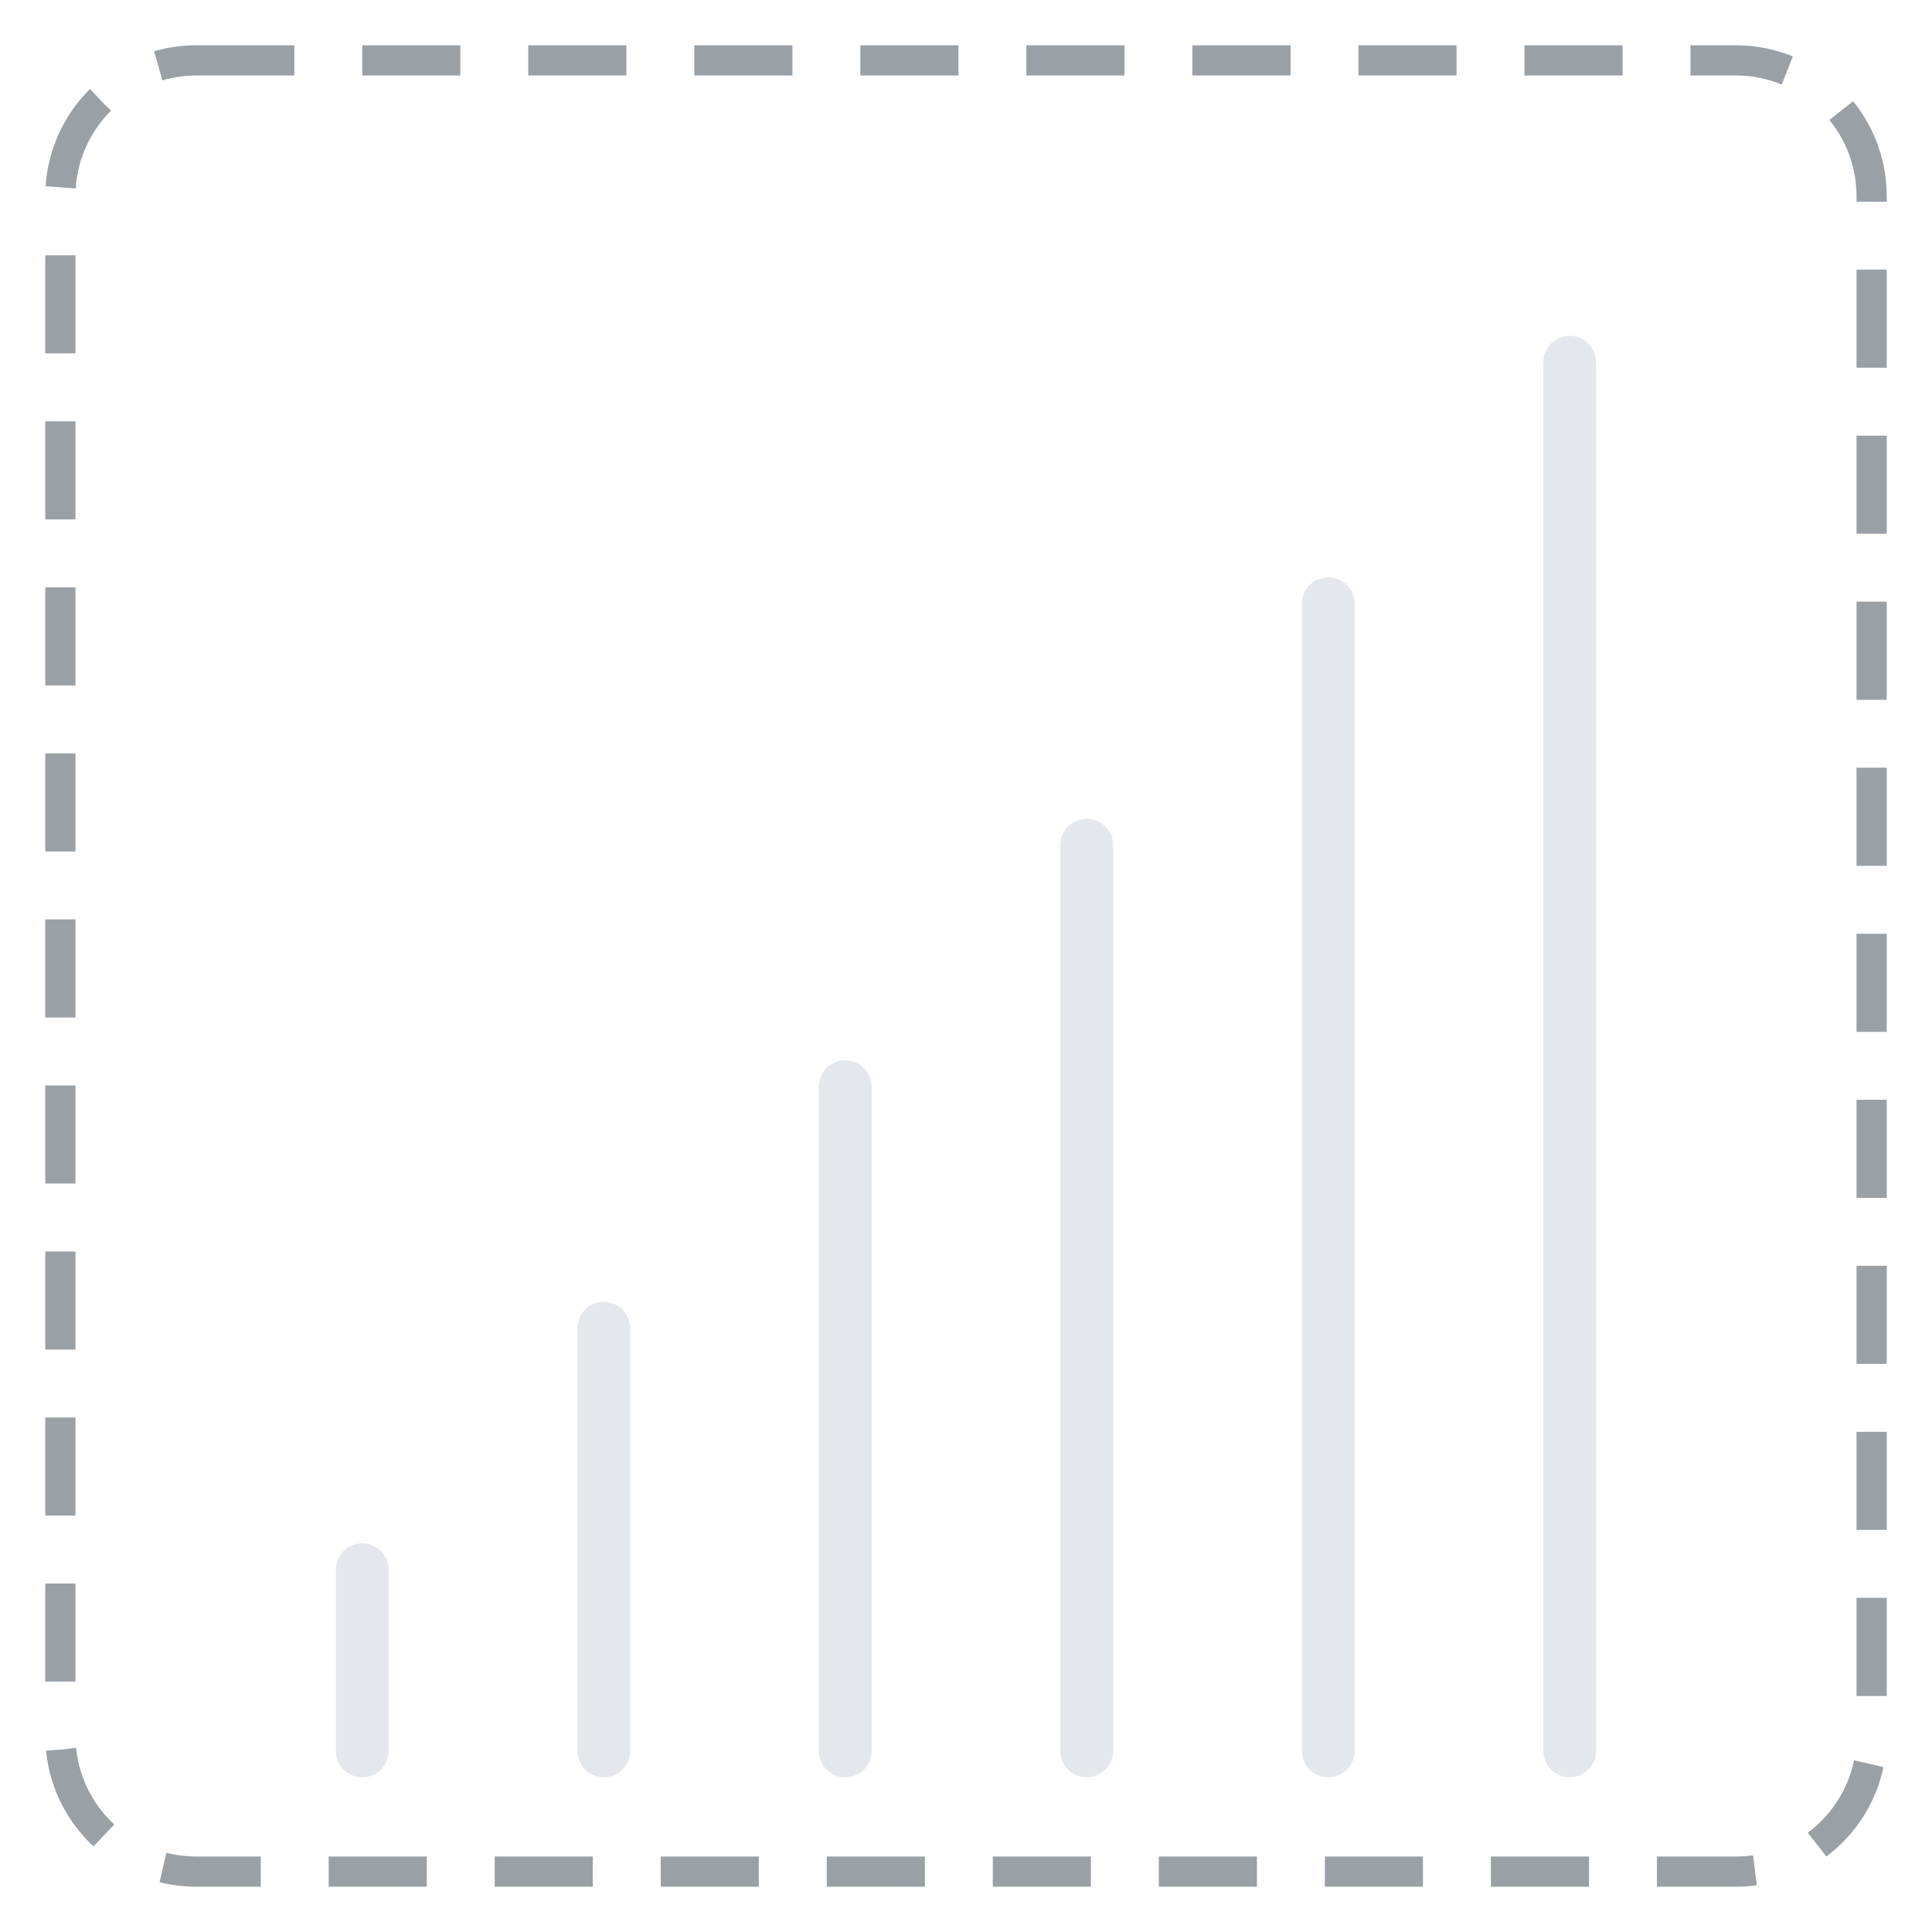
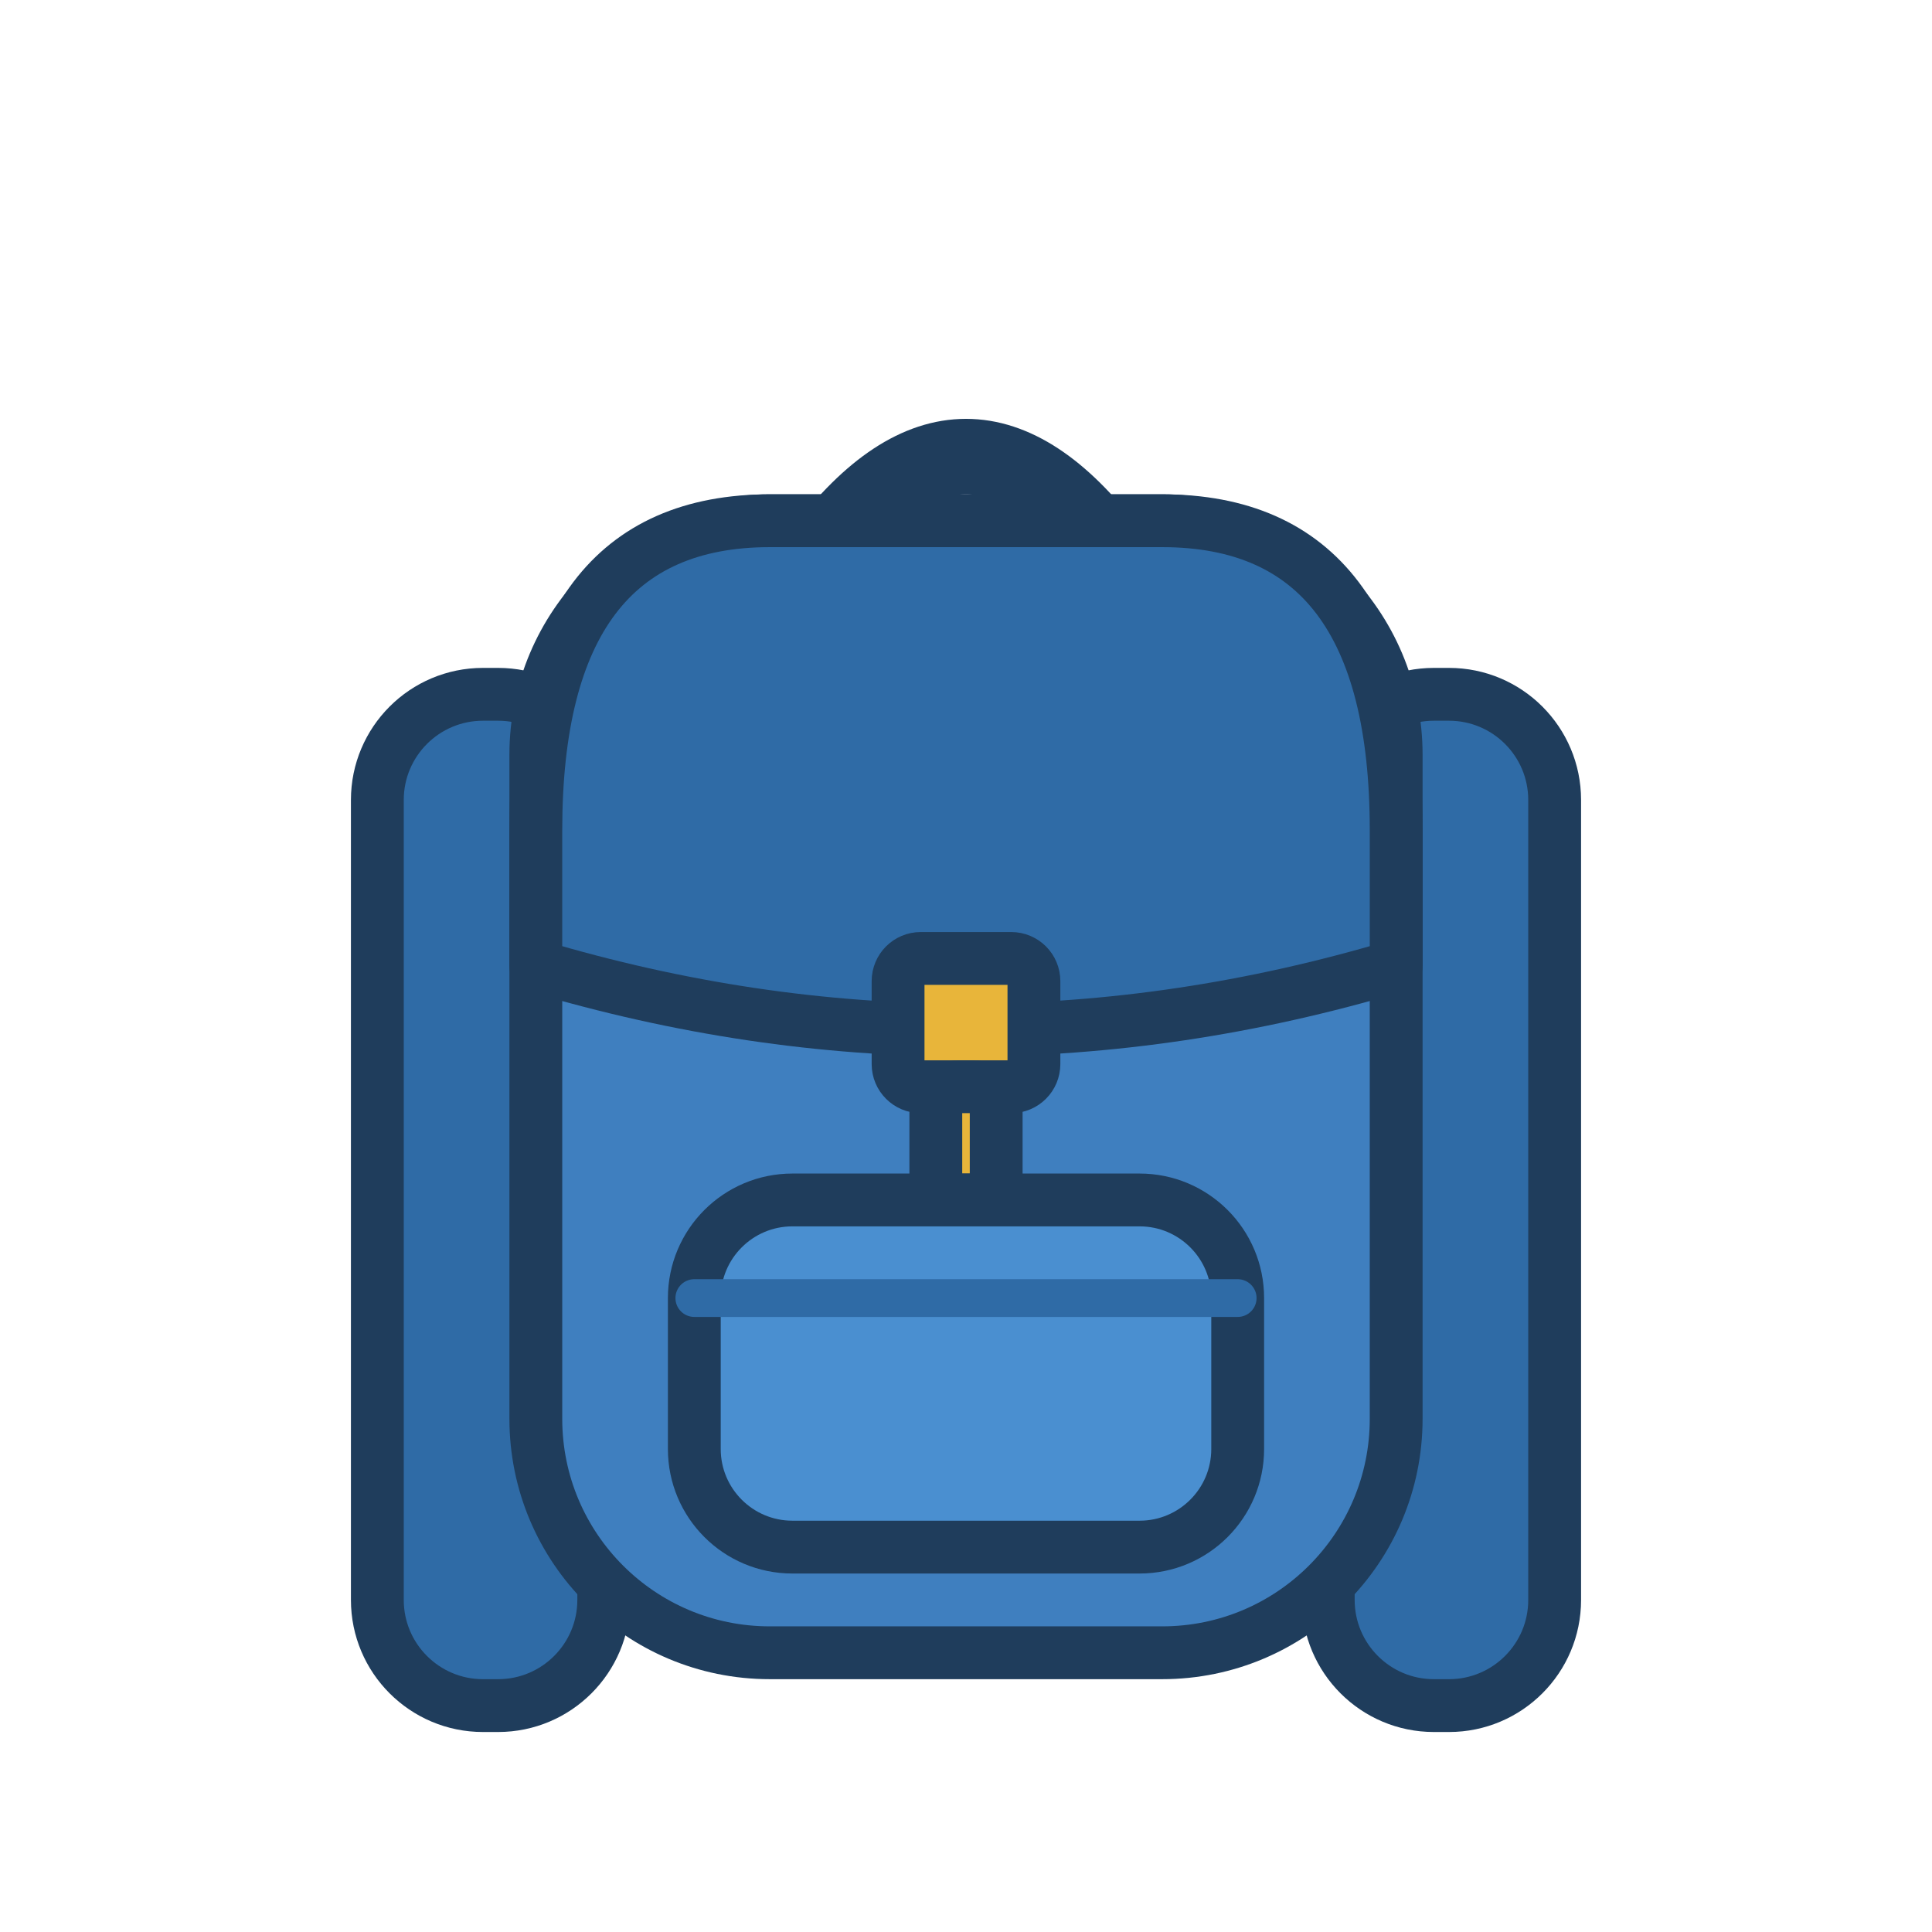
- <svg xmlns="http://www.w3.org/2000/svg" viewBox="0 0 512 512" width="512" height="512" role="img" aria-label="占位图：u1-bag">
-   <g stroke="#e4e7eb" stroke-width="14" stroke-linecap="round">
-     <line x1="96" y1="416" x2="96" y2="464" />
-     <line x1="160" y1="352" x2="160" y2="464" />
-     <line x1="224" y1="288" x2="224" y2="464" />
-     <line x1="288" y1="224" x2="288" y2="464" />
-     <line x1="352" y1="160" x2="352" y2="464" />
-     <line x1="416" y1="96" x2="416" y2="464" />
+ <svg xmlns="http://www.w3.org/2000/svg" viewBox="0 0 512 512" width="512" height="512" role="img" aria-label="书包">
+   <g transform="translate(0,-12)">
+     <g stroke="#1f3d5c" stroke-width="14" stroke-linejoin="round" stroke-linecap="round">
+       <path d="M 218 158 Q 256 108 294 158" fill="none" stroke="#1f3d5c" stroke-width="20" />
+       <rect x="100" y="196" width="60" height="268" rx="28" fill="#2f6ba6" />
+       <rect x="352" y="196" width="60" height="268" rx="28" fill="#2f6ba6" />
+       <rect x="142" y="150" width="228" height="300" rx="62" fill="#3f7fbf" />
+       <path d="M 142 232 Q 142 150 204 150 L 308 150 Q 370 150 370 232 L 370 268              Q 256 302 142 268 Z" fill="#2f6ba6" />
+       <rect x="238" y="266" width="36" height="34" rx="6" fill="#e8b53a" />
+       <rect x="248" y="300" width="16" height="30" rx="6" fill="#e8b53a" />
+       <rect x="184" y="330" width="144" height="92" rx="26" fill="#4a8fd0" />
+       <path d="M 184 356 L 328 356" fill="none" stroke="#2f6ba6" stroke-width="10" />
+     </g>
  </g>
-   <rect x="16" y="16" width="480" height="480" rx="36" fill="none" stroke="#9aa0a6" stroke-width="8" stroke-dasharray="26 18" />
</svg>
